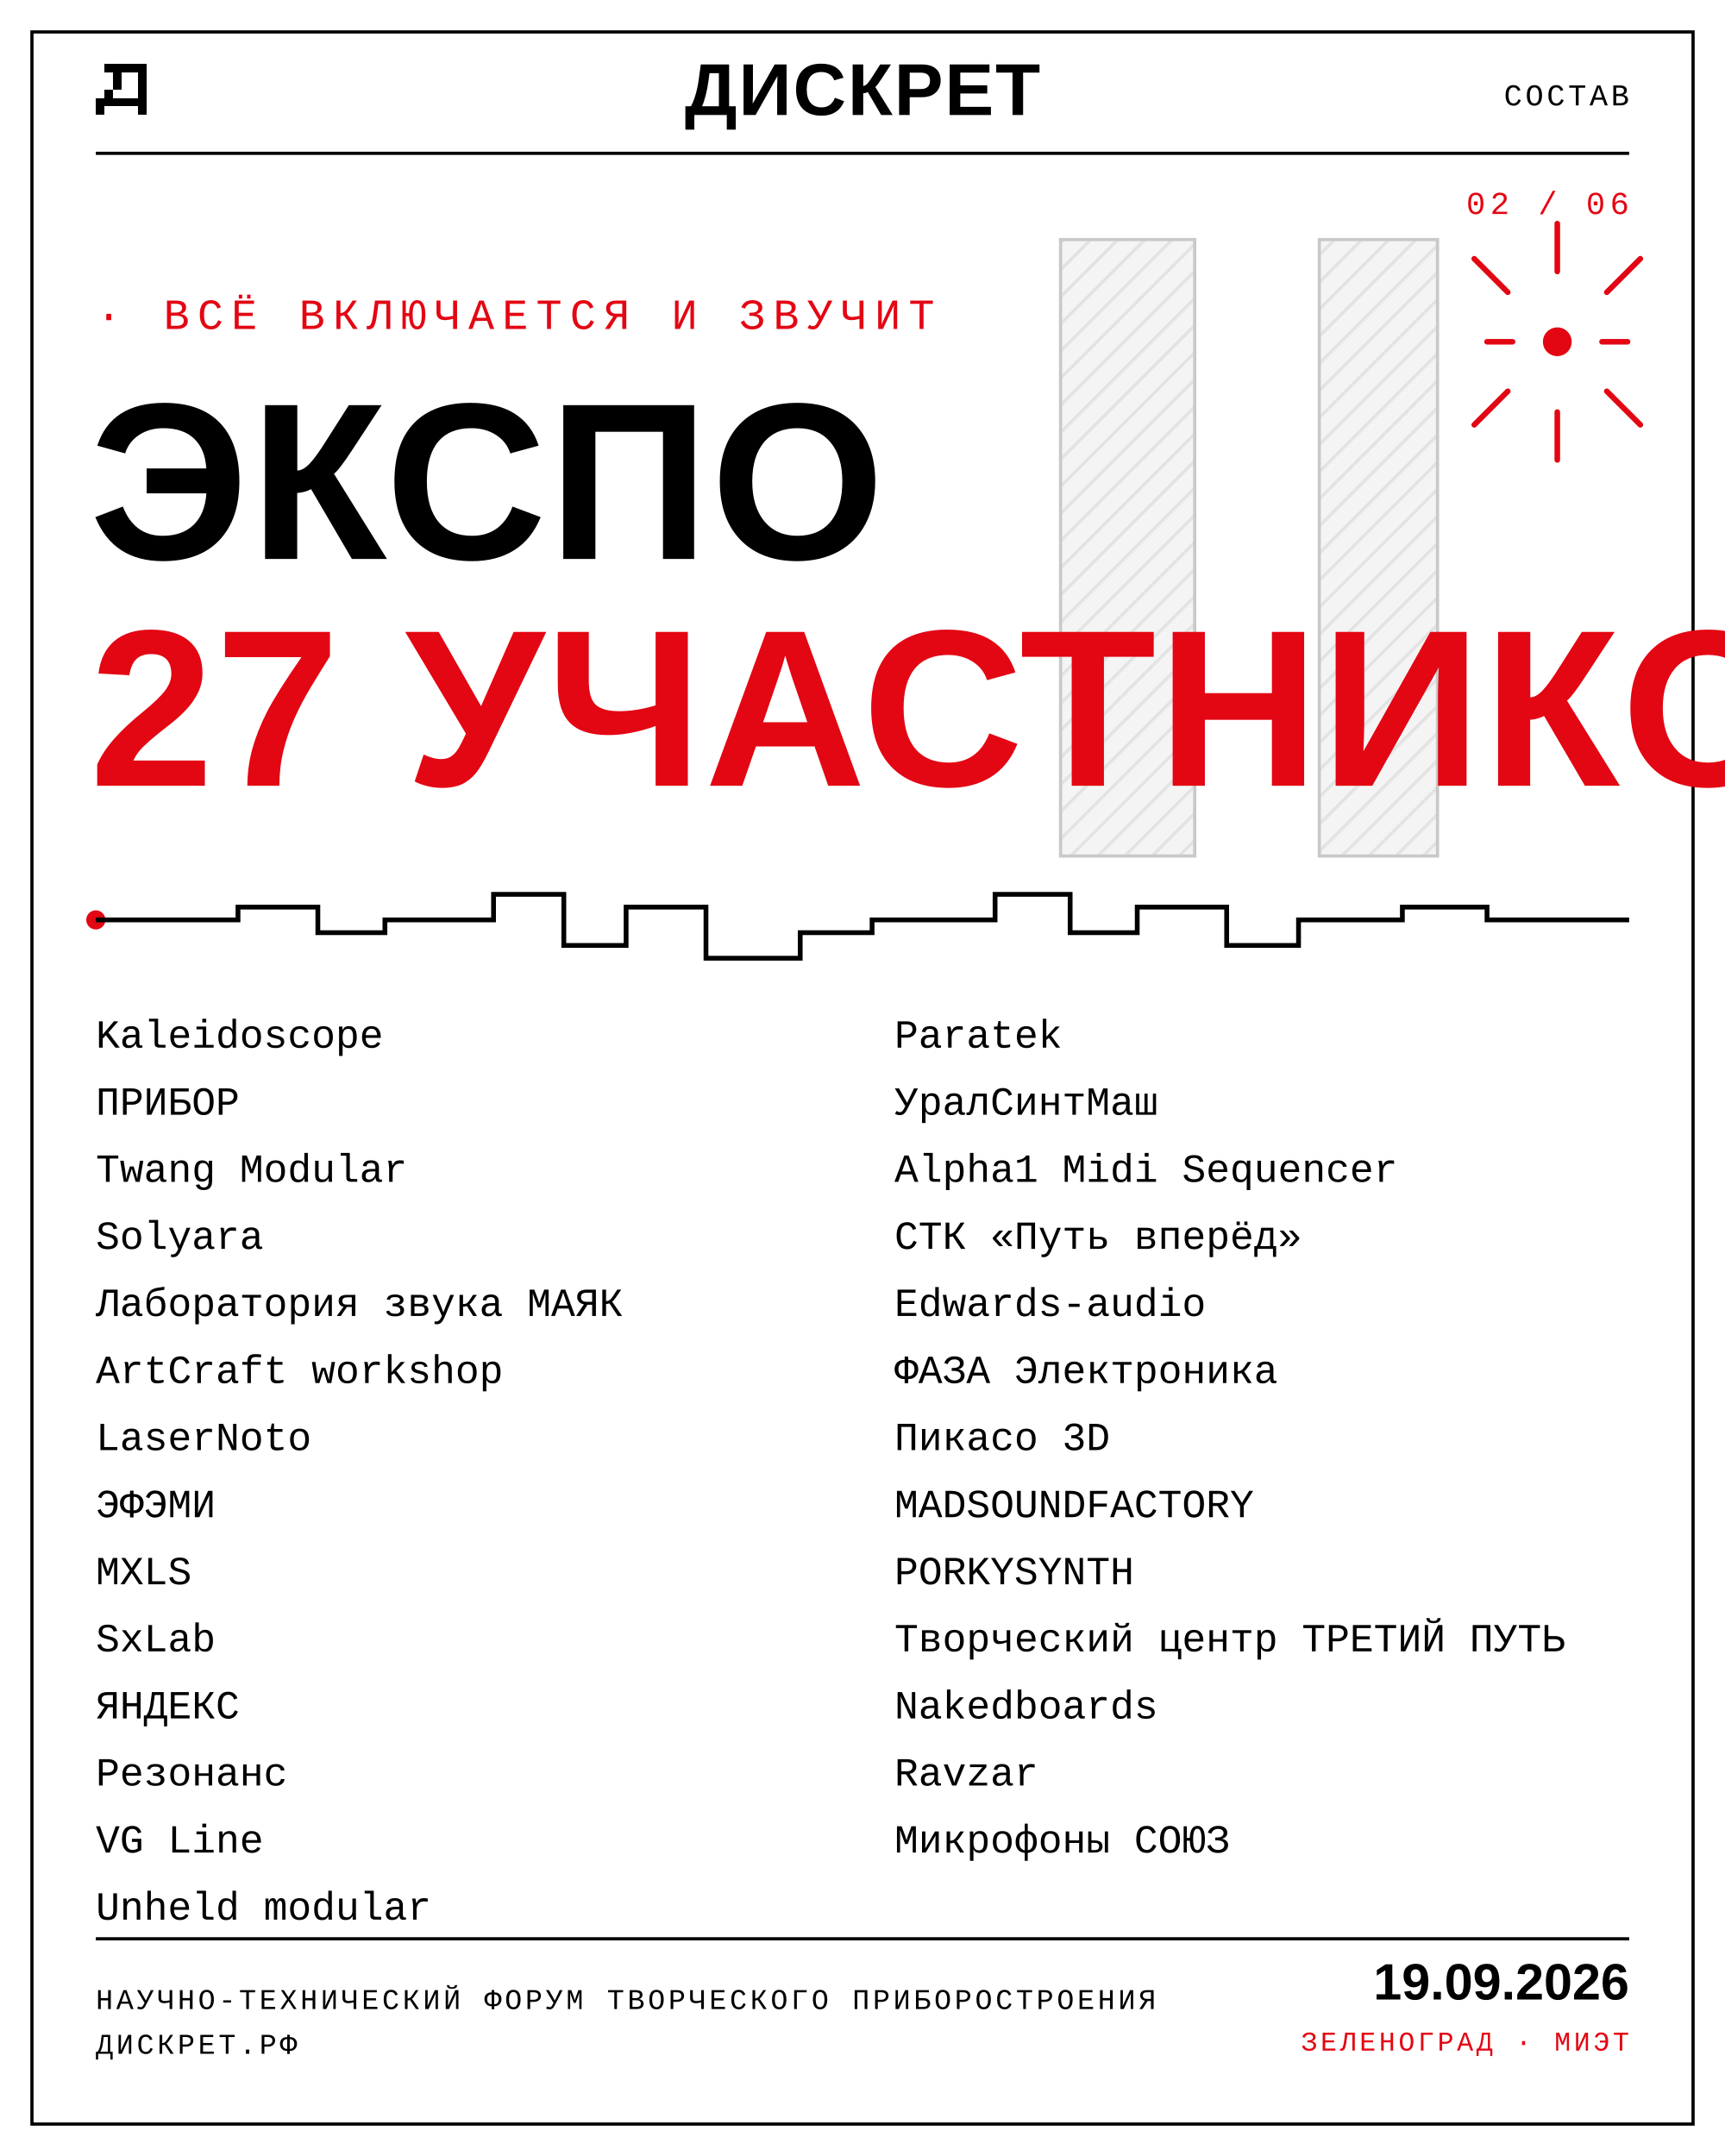
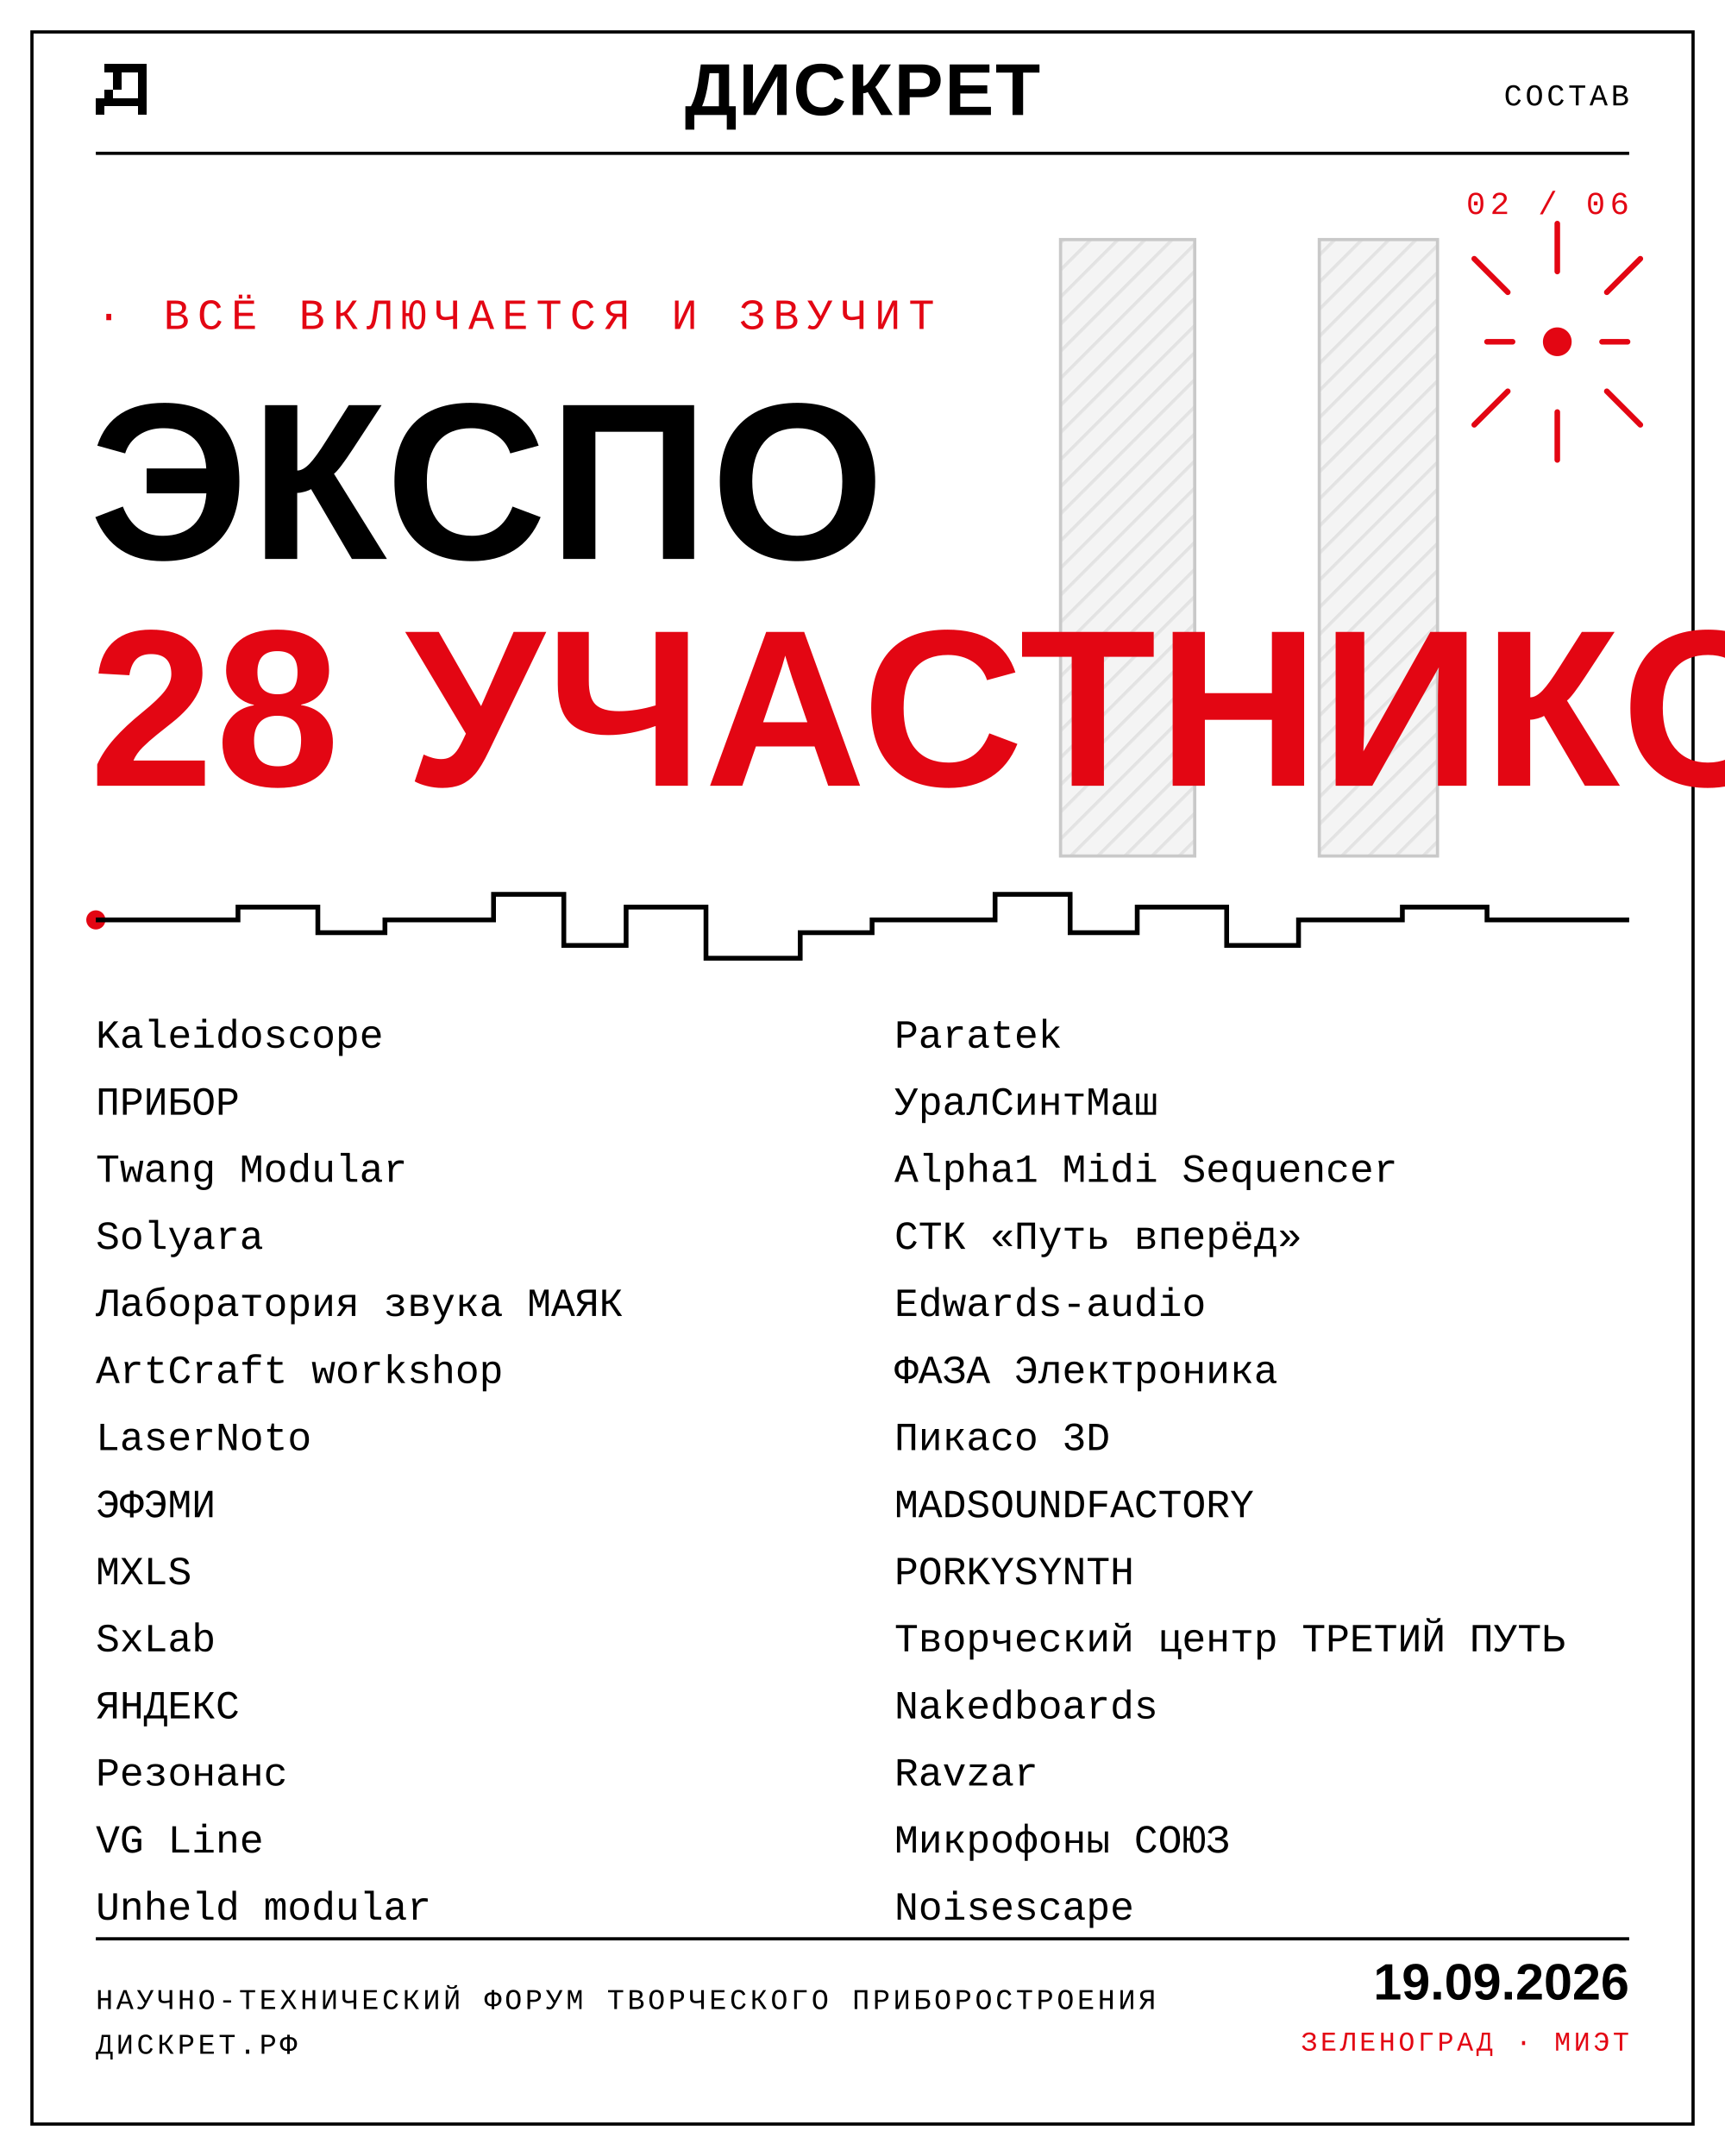
<svg xmlns="http://www.w3.org/2000/svg" width="1080" height="1350" viewBox="0 0 1080 1350" fill="none" font-family="'Arial Narrow','Helvetica Neue',Arial,sans-serif">
  <defs>
    <g id="logoD" shape-rendering="crispEdges" transform="scale(0.66667)">
      <rect x="10" y="0" width="2" height="12" />
      <rect x="2" y="0" width="8" height="2" />
      <rect x="4" y="2" width="2" height="4" />
      <rect x="2" y="6" width="2" height="2" />
      <rect x="0" y="8" width="12" height="2" />
      <rect x="0" y="10" width="2" height="2" />
    </g>
    <pattern id="th" width="12" height="12" patternTransform="rotate(45)" patternUnits="userSpaceOnUse">
      <rect width="12" height="12" fill="#f4f4f4" />
      <line x1="0" y1="0" x2="0" y2="12" stroke="#e3e3e3" stroke-width="4" />
    </pattern>
  </defs>
  <rect width="1080" height="1350" fill="#FFFFFF" />
  <rect x="20" y="20" width="1040" height="1310" fill="none" stroke="#000" stroke-width="2" />
  <use href="#logoD" fill="#000" transform="translate(60,40) scale(4.0)" />
  <text x="540" y="72" text-anchor="middle" font-weight="800" font-size="46" letter-spacing="1" fill="#000">ДИСКРЕТ</text>
  <text x="1020" y="66" text-anchor="end" font-family="'Courier New',monospace" font-size="19" letter-spacing="2" fill="#000">СОСТАВ</text>
  <line x1="60" y1="96" x2="1020" y2="96" stroke="#000" stroke-width="2" />
  <text x="1020" y="134" text-anchor="end" font-family="'Courier New',monospace" font-size="20" letter-spacing="3" fill="#E30613">02 / 06</text>
  <g stroke="#c9c9c9" stroke-width="2">
    <rect x="664" y="150" width="84" height="386" fill="url(#th)" />
    <rect x="826" y="150" width="74" height="386" fill="url(#th)" />
  </g>
  <g stroke="#E30613" stroke-width="3.5" stroke-linecap="round">
    <line x1="975" y1="170" x2="975" y2="140" />
    <line x1="975" y1="258" x2="975" y2="288" />
    <line x1="931" y1="214" x2="947" y2="214" />
    <line x1="1003" y1="214" x2="1019" y2="214" />
    <line x1="944" y1="183" x2="923" y2="162" />
    <line x1="1006" y1="183" x2="1027" y2="162" />
    <line x1="944" y1="245" x2="923" y2="266" />
    <line x1="1006" y1="245" x2="1027" y2="266" />
  </g>
  <circle cx="975" cy="214" r="9" fill="#E30613" />
  <text x="60" y="206" font-family="'Courier New',monospace" font-size="27" letter-spacing="5" fill="#E30613">· ВСЁ ВКЛЮЧАЕТСЯ И ЗВУЧИТ</text>
  <text x="56" y="350" font-weight="800" font-size="140" letter-spacing="1" fill="#000">ЭКСПО</text>
-   <text x="56" y="492" font-weight="800" font-size="140" letter-spacing="1" fill="#E30613" textLength="960" lengthAdjust="spacingAndGlyphs">27 УЧАСТНИКОВ</text>
+   <text x="56" y="492" font-weight="800" font-size="140" letter-spacing="1" fill="#E30613" textLength="960" lengthAdjust="spacingAndGlyphs">28 УЧАСТНИКОВ</text>
  <circle cx="60" cy="576" r="6" fill="#E30613" />
  <polyline points="60,576 149,576 149,568 199,568 199,584 241,584 241,576 309,576 309,560 353,560 353,592 392,592 392,568 442,568 442,600 501,600 501,584 546,584 546,576 623,576 623,560 670,560 670,584 712,584 712,568 768,568 768,592 813,592 813,576 878,576 878,568 931,568 931,576 1020,576" fill="none" stroke="#000" stroke-width="3" />
  <text x="60" y="656" font-family="'Courier New',monospace" font-size="25" fill="#000">Kaleidoscope</text>
  <text x="60" y="698" font-family="'Courier New',monospace" font-size="25" fill="#000">ПРИБОР</text>
  <text x="60" y="740" font-family="'Courier New',monospace" font-size="25" fill="#000">Twang Modular</text>
  <text x="60" y="782" font-family="'Courier New',monospace" font-size="25" fill="#000">Solyara</text>
  <text x="60" y="824" font-family="'Courier New',monospace" font-size="25" fill="#000">Лаборатория звука МАЯК</text>
  <text x="60" y="866" font-family="'Courier New',monospace" font-size="25" fill="#000">ArtCraft workshop</text>
  <text x="60" y="908" font-family="'Courier New',monospace" font-size="25" fill="#000">LaserNoto</text>
  <text x="60" y="950" font-family="'Courier New',monospace" font-size="25" fill="#000">ЭФЭМИ</text>
  <text x="60" y="992" font-family="'Courier New',monospace" font-size="25" fill="#000">MXLS</text>
  <text x="60" y="1034" font-family="'Courier New',monospace" font-size="25" fill="#000">SxLab</text>
  <text x="60" y="1076" font-family="'Courier New',monospace" font-size="25" fill="#000">ЯНДЕКС</text>
  <text x="60" y="1118" font-family="'Courier New',monospace" font-size="25" fill="#000">Резонанс</text>
  <text x="60" y="1160" font-family="'Courier New',monospace" font-size="25" fill="#000">VG Line</text>
  <text x="60" y="1202" font-family="'Courier New',monospace" font-size="25" fill="#000">Unheld modular</text>
  <text x="560" y="656" font-family="'Courier New',monospace" font-size="25" fill="#000">Paratek</text>
  <text x="560" y="698" font-family="'Courier New',monospace" font-size="25" fill="#000">УралСинтМаш</text>
  <text x="560" y="740" font-family="'Courier New',monospace" font-size="25" fill="#000">Alpha1 Midi Sequencer</text>
  <text x="560" y="782" font-family="'Courier New',monospace" font-size="25" fill="#000">СТК «Путь вперёд»</text>
  <text x="560" y="824" font-family="'Courier New',monospace" font-size="25" fill="#000">Edwards-audio</text>
  <text x="560" y="866" font-family="'Courier New',monospace" font-size="25" fill="#000">ФАЗА Электроника</text>
  <text x="560" y="908" font-family="'Courier New',monospace" font-size="25" fill="#000">Пикасо 3D</text>
  <text x="560" y="950" font-family="'Courier New',monospace" font-size="25" fill="#000">MADSOUNDFACTORY</text>
  <text x="560" y="992" font-family="'Courier New',monospace" font-size="25" fill="#000">PORKYSYNTH</text>
  <text x="560" y="1034" font-family="'Courier New',monospace" font-size="25" fill="#000">Творческий центр ТРЕТИЙ ПУТЬ</text>
  <text x="560" y="1076" font-family="'Courier New',monospace" font-size="25" fill="#000">Nakedboards</text>
  <text x="560" y="1118" font-family="'Courier New',monospace" font-size="25" fill="#000">Ravzar</text>
  <text x="560" y="1160" font-family="'Courier New',monospace" font-size="25" fill="#000">Микрофоны СОЮЗ</text>
+   <text x="560" y="1202" font-family="'Courier New',monospace" font-size="25" fill="#000">Noisescape</text>
  <line x1="60" y1="1214" x2="1020" y2="1214" stroke="#000" stroke-width="2" />
  <text x="60" y="1258" font-family="'Courier New',monospace" font-size="18" letter-spacing="2" fill="#000">НАУЧНО-ТЕХНИЧЕСКИЙ ФОРУМ ТВОРЧЕСКОГО ПРИБОРОСТРОЕНИЯ</text>
  <text x="60" y="1286" font-family="'Courier New',monospace" font-size="18" letter-spacing="2" fill="#000">ДИСКРЕТ.РФ</text>
  <text x="1020" y="1252" text-anchor="end" font-weight="800" font-size="32" fill="#000">19.09.2026</text>
  <text x="1020" y="1284" text-anchor="end" font-family="'Courier New',monospace" font-size="17" letter-spacing="2" fill="#E30613">ЗЕЛЕНОГРАД · МИЭТ</text>
</svg>
